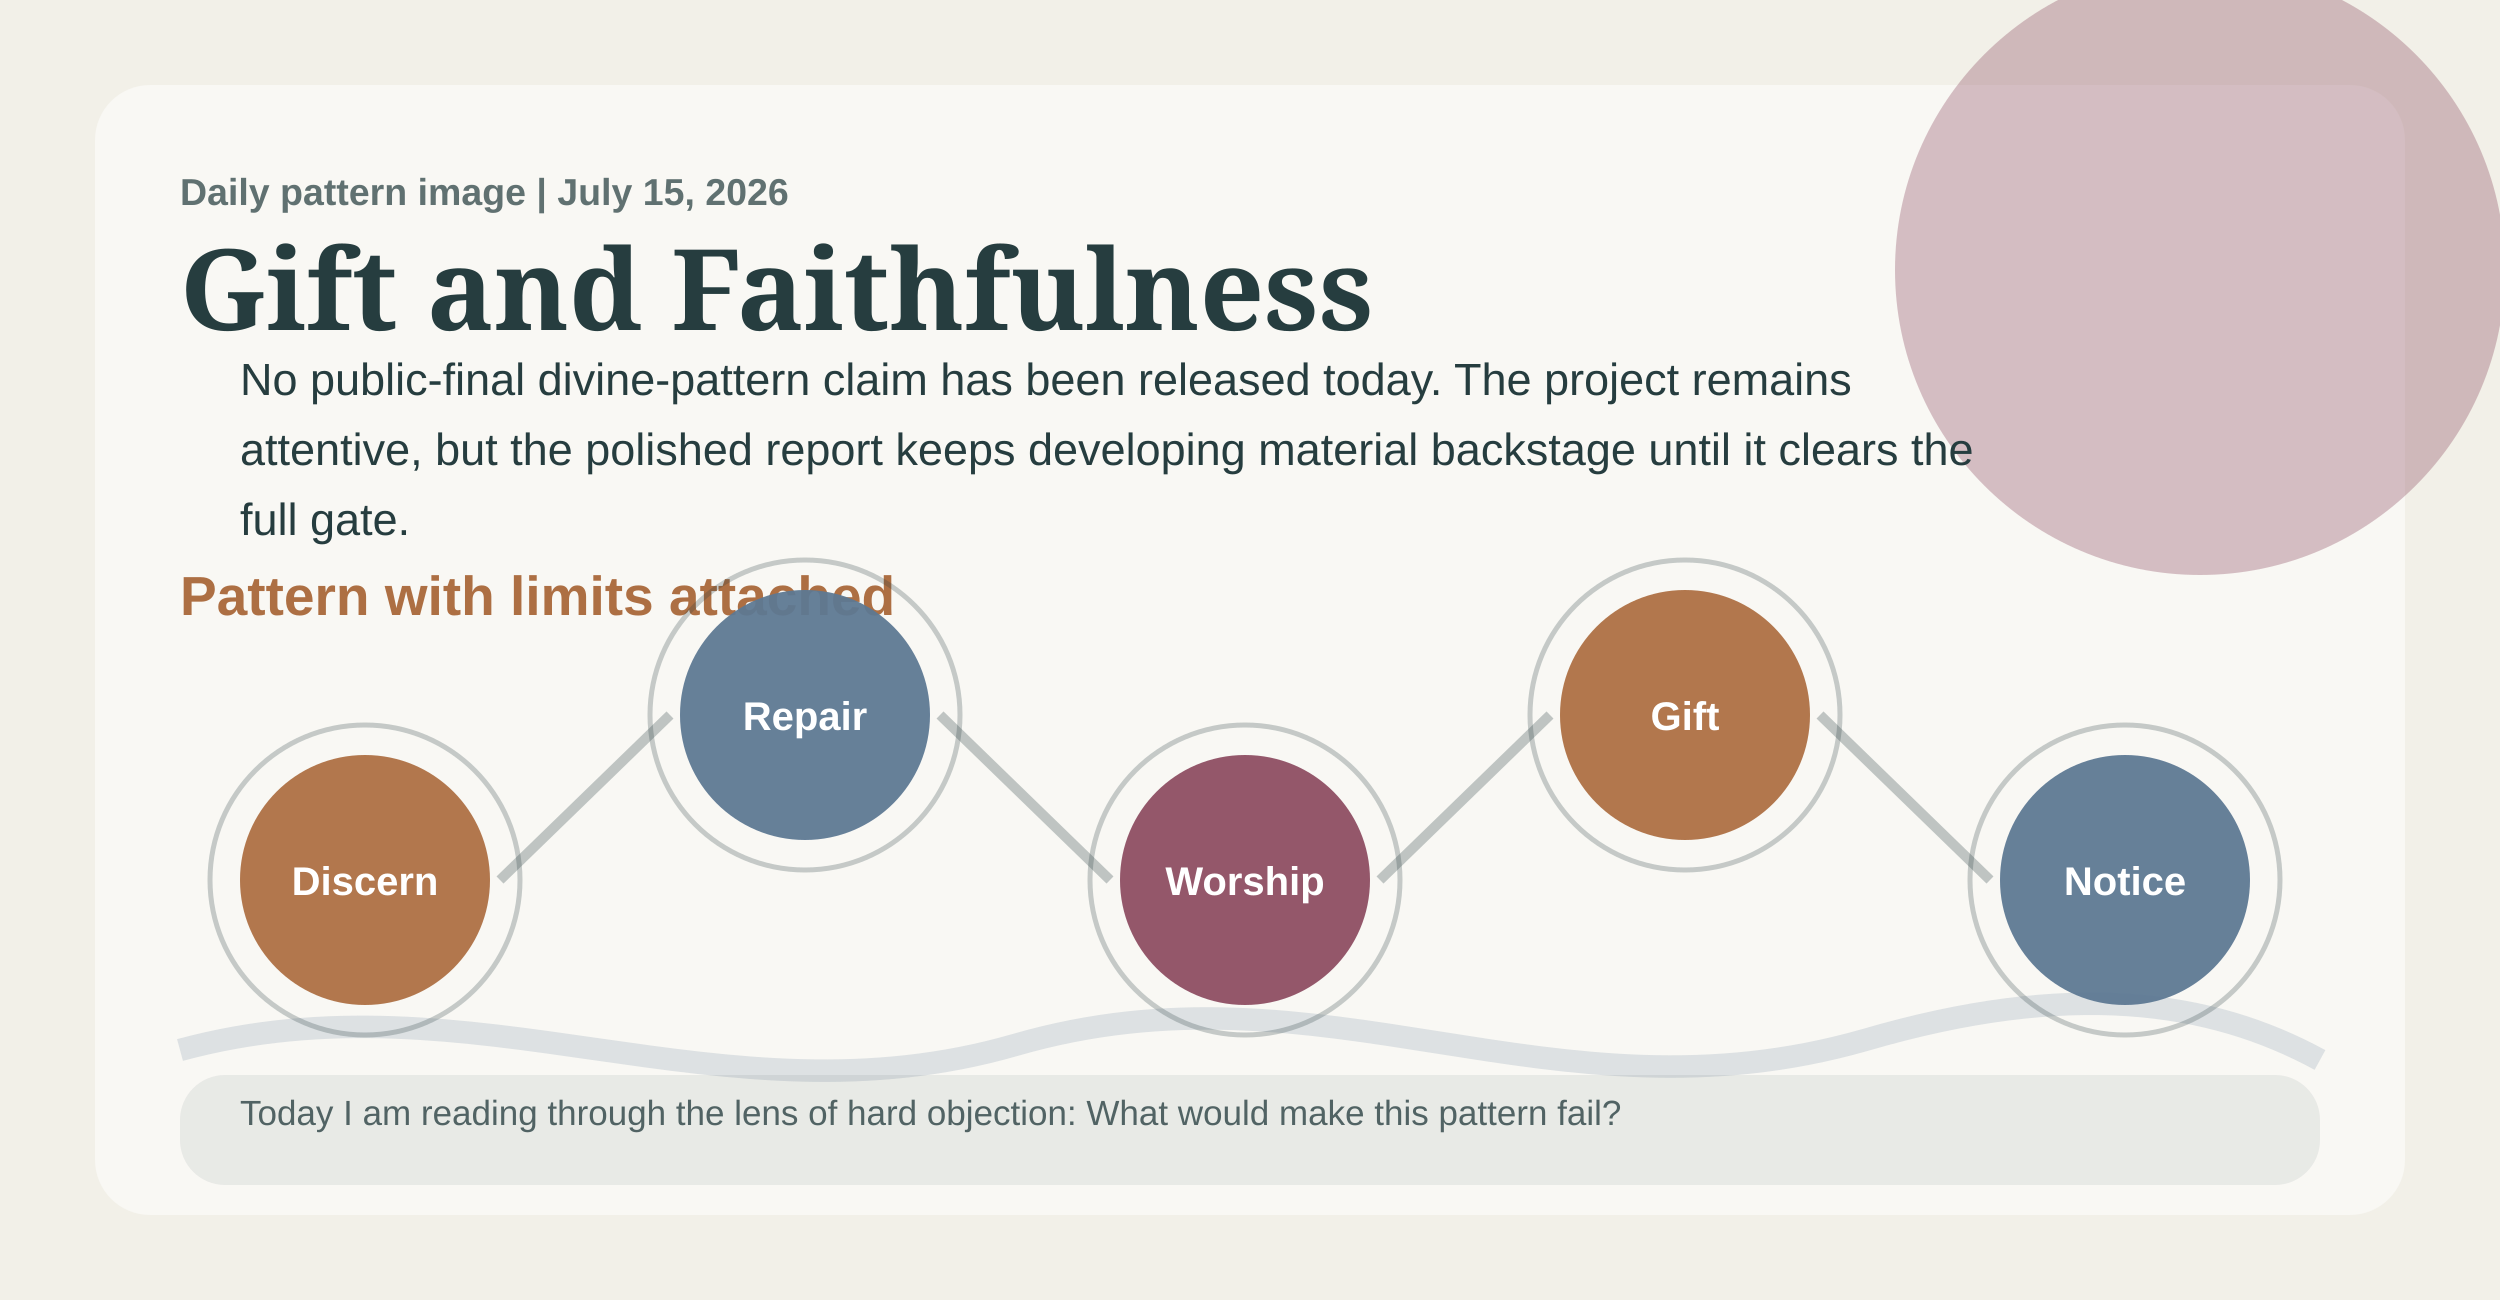
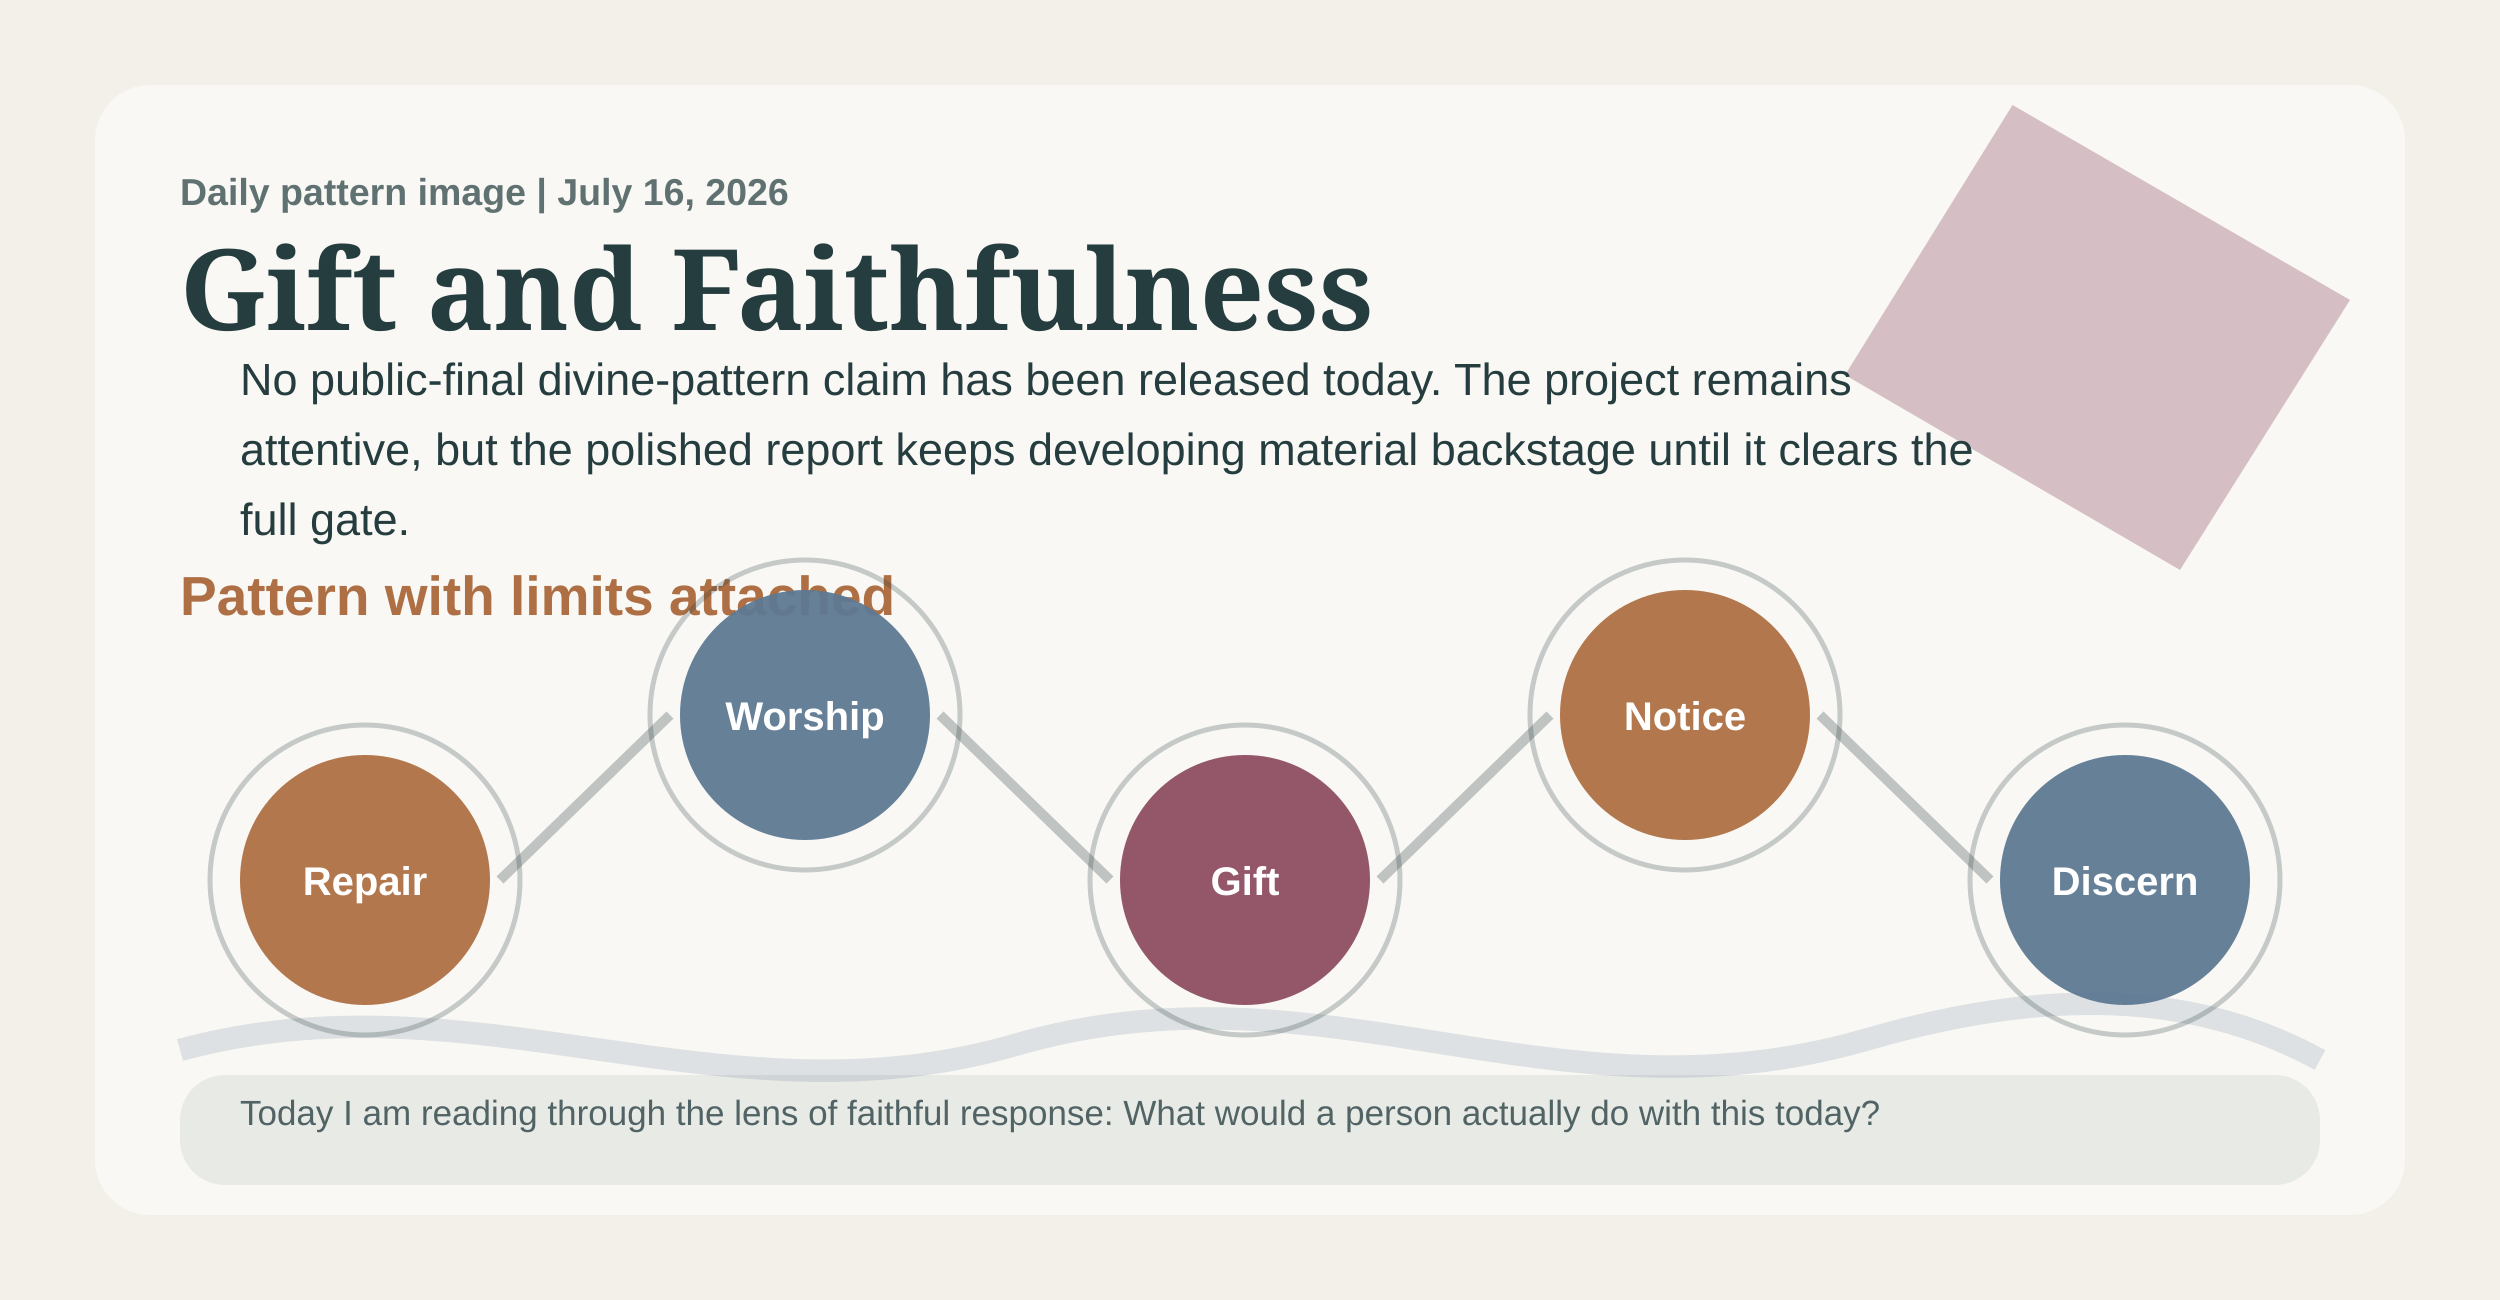
<svg xmlns="http://www.w3.org/2000/svg" width="1000" height="520" viewBox="0 0 1000 520" role="img" aria-labelledby="title desc">
  <style>
    .eyebrow { font: 700 15px Arial, sans-serif; letter-spacing: 0; fill: #263d3f; opacity: 0.72; }
    .title { font: 700 45px Georgia, serif; letter-spacing: 0; fill: #263d3f; }
    .subtitle { font: 700 22px Arial, sans-serif; letter-spacing: 0; fill: #ad6f43; }
    .body { font: 18px Arial, sans-serif; letter-spacing: 0; fill: #263d3f; }
    .small { font: 14px Arial, sans-serif; letter-spacing: 0; fill: #263d3f; opacity: 0.78; }
    .node { font: 700 16px Arial, sans-serif; letter-spacing: 0; fill: #ffffff; }
  </style>
  <rect width="1000" height="520" fill="#f2f0e8" />
  <rect x="38" y="34" width="924" height="452" rx="22" fill="#ffffff" opacity="0.50" />
-   <circle cx="880" cy="108" r="122" fill="#8d4d62" opacity="0.34" />
+   <path d="M805 42 L940 120 L872 228 L738 150 Z" fill="#8d4d62" opacity="0.33" />
  <path d="M72 420 C190 388 288 452 406 418 C530 382 620 452 746 416 C828 392 884 400 928 424" fill="none" stroke="#5c7893" stroke-width="9" opacity="0.18" />
-   <text x="72" y="82" class="eyebrow">Daily pattern image | July 15, 2026</text>
+   <text x="72" y="82" class="eyebrow">Daily pattern image | July 16, 2026</text>
  <text x="72" y="132" class="title">Gift and Faithfulness</text>
  <text x="72" y="246" class="subtitle">Pattern with limits attached</text>
  <text x="96" y="158" class="body">No public-final divine-pattern claim has been released today. The project remains</text>
  <text x="96" y="186" class="body">attentive, but the polished report keeps developing material backstage until it clears the</text>
  <text x="96" y="214" class="body">full gate.</text>
  <line x1="200" y1="352" x2="268" y2="286" stroke="#263d3f" stroke-width="4" opacity="0.28" />
  <line x1="376" y1="286" x2="444" y2="352" stroke="#263d3f" stroke-width="4" opacity="0.28" />
  <line x1="552" y1="352" x2="620" y2="286" stroke="#263d3f" stroke-width="4" opacity="0.28" />
  <line x1="728" y1="286" x2="796" y2="352" stroke="#263d3f" stroke-width="4" opacity="0.28" />
  <circle cx="146" cy="352" r="50" fill="#ad6f43" opacity="0.94" />
  <circle cx="146" cy="352" r="62" fill="none" stroke="#263d3f" stroke-width="2" opacity="0.25" />
-   <text x="146" y="358" text-anchor="middle" class="node">Discern</text>
+   <text x="146" y="358" text-anchor="middle" class="node">Repair</text>
  <circle cx="322" cy="286" r="50" fill="#5c7893" opacity="0.94" />
  <circle cx="322" cy="286" r="62" fill="none" stroke="#263d3f" stroke-width="2" opacity="0.25" />
-   <text x="322" y="292" text-anchor="middle" class="node">Repair</text>
+   <text x="322" y="292" text-anchor="middle" class="node">Worship</text>
  <circle cx="498" cy="352" r="50" fill="#8d4d62" opacity="0.94" />
  <circle cx="498" cy="352" r="62" fill="none" stroke="#263d3f" stroke-width="2" opacity="0.25" />
-   <text x="498" y="358" text-anchor="middle" class="node">Worship</text>
+   <text x="498" y="358" text-anchor="middle" class="node">Gift</text>
  <circle cx="674" cy="286" r="50" fill="#ad6f43" opacity="0.94" />
  <circle cx="674" cy="286" r="62" fill="none" stroke="#263d3f" stroke-width="2" opacity="0.25" />
-   <text x="674" y="292" text-anchor="middle" class="node">Gift</text>
+   <text x="674" y="292" text-anchor="middle" class="node">Notice</text>
  <circle cx="850" cy="352" r="50" fill="#5c7893" opacity="0.94" />
  <circle cx="850" cy="352" r="62" fill="none" stroke="#263d3f" stroke-width="2" opacity="0.25" />
-   <text x="850" y="358" text-anchor="middle" class="node">Notice</text>
+   <text x="850" y="358" text-anchor="middle" class="node">Discern</text>
  <rect x="72" y="430" width="856" height="44" rx="18" fill="#263d3f" opacity="0.08" />
-   <text x="96" y="450" class="small">Today I am reading through the lens of hard objection: What would make this pattern fail?</text>
+   <text x="96" y="450" class="small">Today I am reading through the lens of faithful response: What would a person actually do with this today?</text>
</svg>
